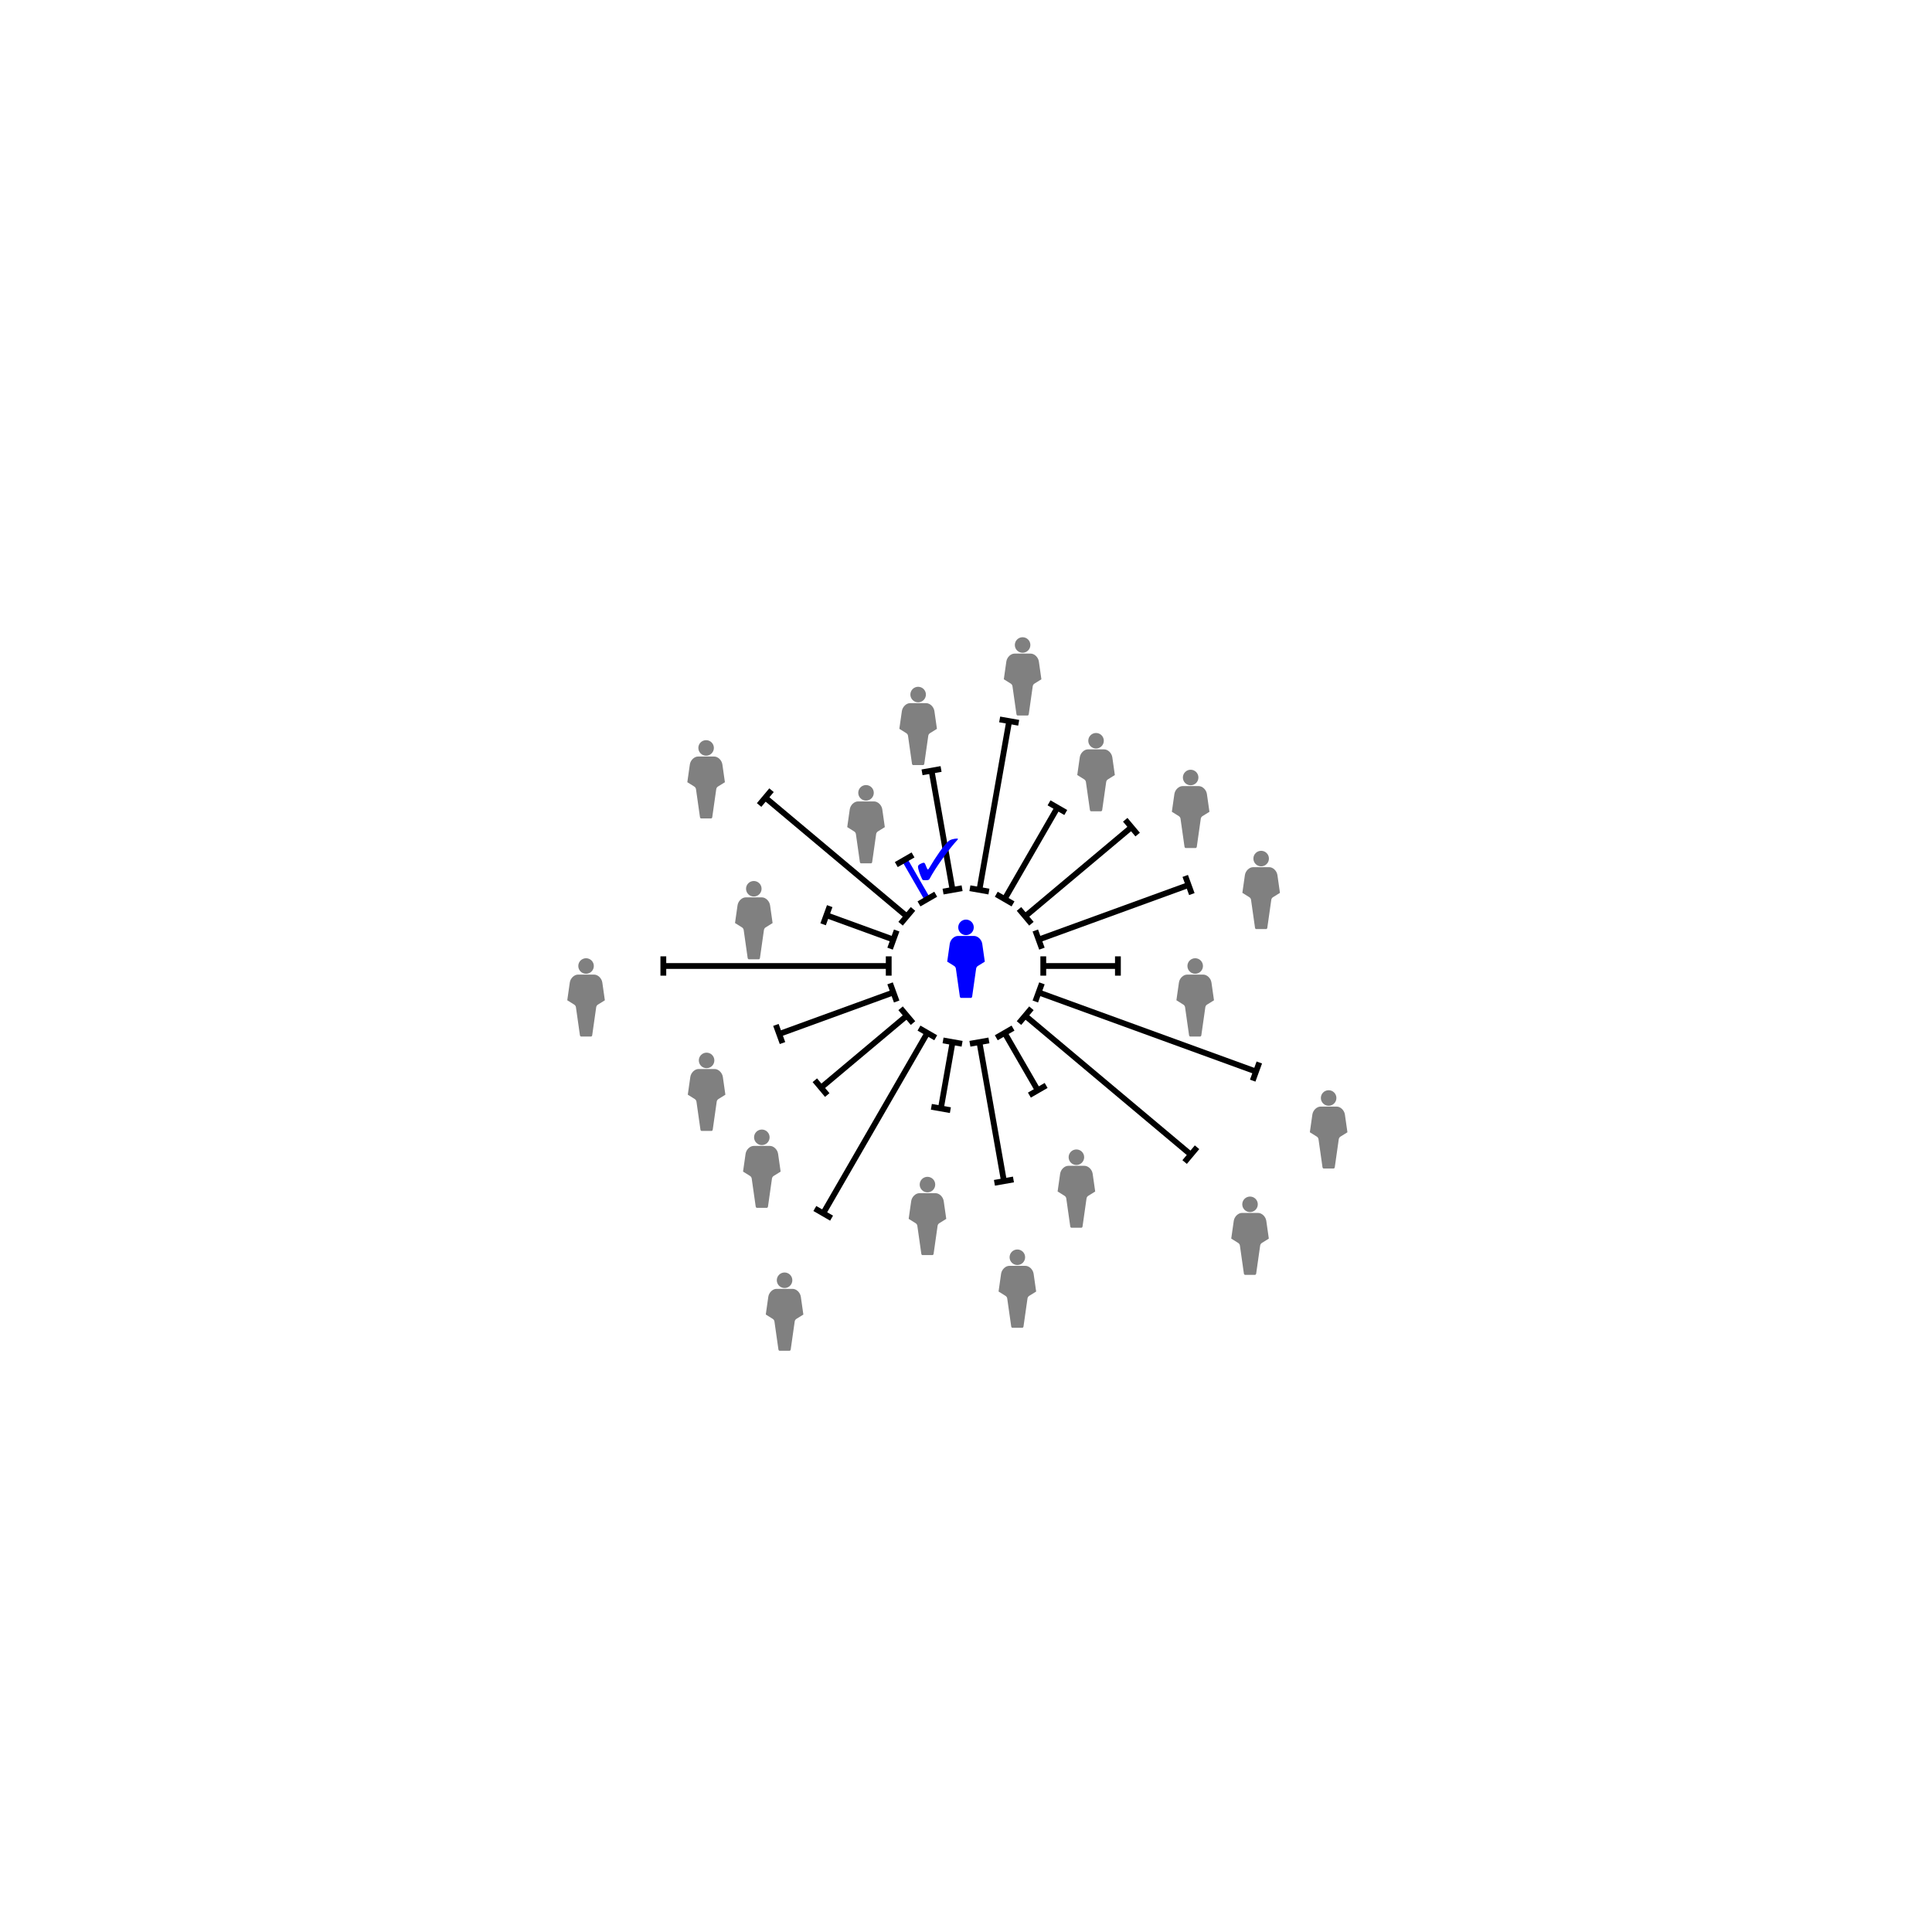
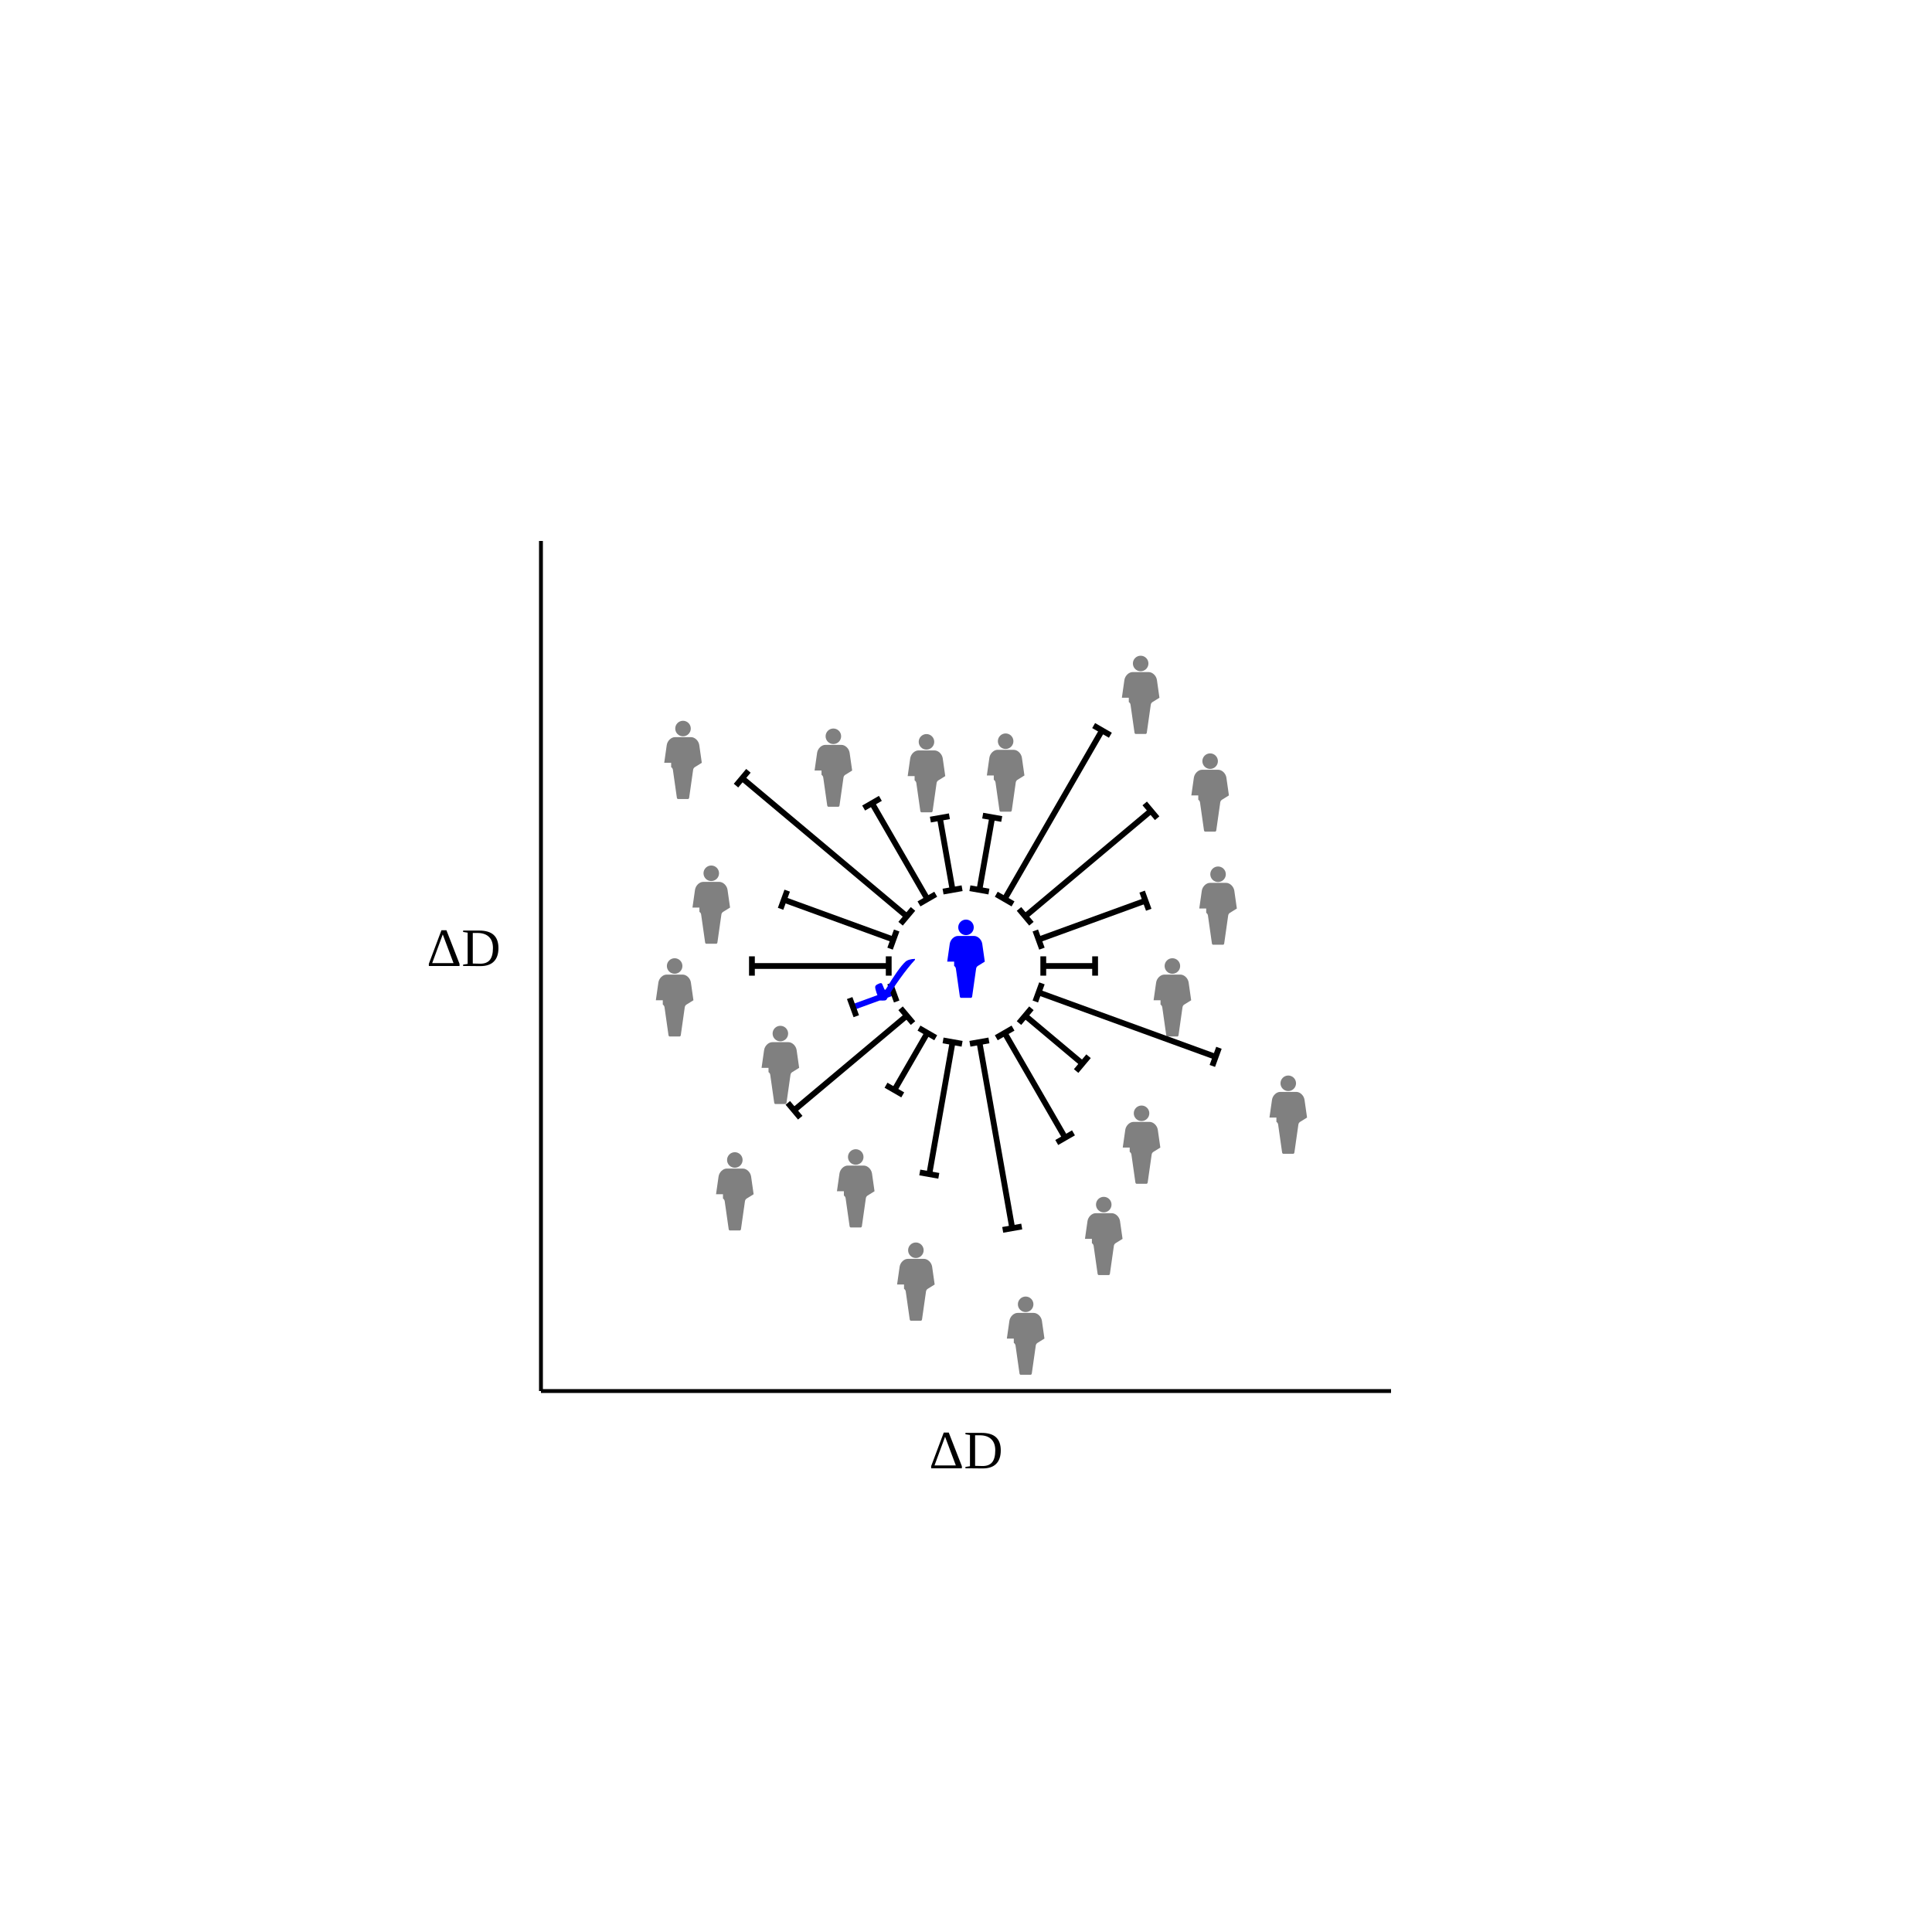
- <svg xmlns="http://www.w3.org/2000/svg" baseProfile="full" height="500px" version="1.1" width="500px">
+ <svg xmlns="http://www.w3.org/2000/svg" baseProfile="full" height="500" version="1.1" width="500">
  <defs>
    <marker id="start_arrow" markerHeight="6" markerWidth="6" orient="auto" refX="3" refY="3">
      <path d="M6,0 L0,3 L6,6 Z" fill="black" />
    </marker>
    <marker id="end_arrow" markerHeight="6" markerWidth="6" orient="auto" refX="3" refY="3">
      <path d="M0,0 L6,3 L0,6 Z" fill="black" />
    </marker>
  </defs>
+   <line stroke="black" stroke-width="1" x1="140" x2="360" y1="360" y2="360" />
+   <line stroke="black" stroke-width="1" x1="140" x2="140" y1="360" y2="140" />
+   <text fill="black" font-size="14" text-anchor="middle" x="250.0" y="380">ΔD</text>
+   <text fill="black" font-size="14" text-anchor="middle" x="120" y="250.0">ΔD</text>
  <g fill="blue" transform="translate(235.2963,233.0) scale(0.1)">
-     <circle cx="147.037" cy="70" r="20.104" />
-     <path d="M98.402,158.679 L104.963,112.661 C106.644,101.598 116.398,92.253 126.261,92.253 H167.816 C177.678,92.253 187.431,101.599 189.114,112.661 L195.687,158.766 L177.734,169.911 C175.299,171.423 173.66,173.934 173.256,176.769 L162.956,249.147 C162.951,249.184 162.945,249.222 162.94,249.259 C162.697,251.122 161.041,252.485 160.27,252.485 H133.833 C133.062,252.485 131.406,251.123 131.163,249.259 C131.158,249.222 131.152,249.184 131.147,249.147 L120.845,176.769 C120.442,173.933 118.802,171.423 116.368,169.911 L98.402,158.679 Z" />
+     <circle cx="147.037" cy="70.0" r="20.104" />
+     <path d="M98.402,158.679 L104.963,112.661 C106.644,101.598 116.398,92.253 126.261,92.253 L167.816,92.253 C177.678,92.253 187.431,101.599 189.099,112.573 L195.672,158.678 L177.719,169.823 C175.284,171.335 173.645,173.846 173.241,176.681 L162.941,249.059 C162.936,249.096 162.93,249.134 162.925,249.171 C162.682,251.034 161.026,252.397 160.255,252.397 L133.818,252.397 C133.047,252.397 131.39,251.035 131.147,249.171 C131.142,249.134 131.136,249.096 131.131,249.059 L120.829,176.681 C120.426,173.845 118.786,171.334 116.352,169.823 V158.679 Z" />
  </g>
-   <g fill="grey" transform="translate(294.6115,243.0) scale(0.1)">
-     <circle cx="147.037" cy="70" r="20.104" />
-     <path d="M98.402,158.679 L104.963,112.661 C106.644,101.598 116.398,92.253 126.261,92.253 H167.816 C177.678,92.253 187.431,101.599 189.114,112.661 L195.687,158.766 L177.734,169.911 C175.299,171.423 173.66,173.934 173.256,176.769 L162.956,249.147 C162.951,249.184 162.945,249.222 162.94,249.259 C162.697,251.122 161.041,252.485 160.27,252.485 H133.833 C133.062,252.485 131.406,251.123 131.163,249.259 C131.158,249.222 131.152,249.184 131.147,249.147 L120.845,176.769 C120.442,173.933 118.802,171.423 116.368,169.911 L98.402,158.679 Z" />
+   <g fill="grey" transform="translate(288.7085,243.0) scale(0.1)">
+     <circle cx="147.037" cy="70.0" r="20.104" />
+     <path d="M98.402,158.679 L104.963,112.661 C106.644,101.598 116.398,92.253 126.261,92.253 L167.816,92.253 C177.678,92.253 187.431,101.599 189.099,112.573 L195.672,158.678 L177.719,169.823 C175.284,171.335 173.645,173.846 173.241,176.681 L162.941,249.059 C162.936,249.096 162.93,249.134 162.925,249.171 C162.682,251.034 161.026,252.397 160.255,252.397 L133.818,252.397 C133.047,252.397 131.39,251.035 131.147,249.171 C131.142,249.134 131.136,249.096 131.131,249.059 L120.829,176.681 C120.426,173.845 118.786,171.334 116.352,169.823 V158.679 Z" />
  </g>
-   <line stroke="black" stroke-width="1.5" x1="270.0" x2="289.315" y1="250.0" y2="250.0" />
+   <line stroke="black" stroke-width="1.5" x1="270.0" x2="283.412" y1="250.0" y2="250.0" />
  <line stroke="black" stroke-width="1.5" x1="270.0" x2="270.0" y1="252.5" y2="247.5" />
-   <line stroke="black" stroke-width="1.5" x1="289.315" x2="289.315" y1="252.5" y2="247.5" />
-   <g fill="grey" transform="translate(329.1454,277.1583) scale(0.1)">
-     <circle cx="147.037" cy="70" r="20.104" />
-     <path d="M98.402,158.679 L104.963,112.661 C106.644,101.598 116.398,92.253 126.261,92.253 H167.816 C177.678,92.253 187.431,101.599 189.114,112.661 L195.687,158.766 L177.734,169.911 C175.299,171.423 173.66,173.934 173.256,176.769 L162.956,249.147 C162.951,249.184 162.945,249.222 162.94,249.259 C162.697,251.122 161.041,252.485 160.27,252.485 H133.833 C133.062,252.485 131.406,251.123 131.163,249.259 C131.158,249.222 131.152,249.184 131.147,249.147 L120.845,176.769 C120.442,173.933 118.802,171.423 116.368,169.911 L98.402,158.679 Z" />
+   <line stroke="black" stroke-width="1.5" x1="283.412" x2="283.412" y1="252.5" y2="247.5" />
+   <g fill="grey" transform="translate(318.6965,273.3552) scale(0.1)">
+     <circle cx="147.037" cy="70.0" r="20.104" />
+     <path d="M98.402,158.679 L104.963,112.661 C106.644,101.598 116.398,92.253 126.261,92.253 L167.816,92.253 C177.678,92.253 187.431,101.599 189.099,112.573 L195.672,158.678 L177.719,169.823 C175.284,171.335 173.645,173.846 173.241,176.681 L162.941,249.059 C162.936,249.096 162.93,249.134 162.925,249.171 C162.682,251.034 161.026,252.397 160.255,252.397 L133.818,252.397 C133.047,252.397 131.39,251.035 131.147,249.171 C131.142,249.134 131.136,249.096 131.131,249.059 L120.829,176.681 C120.426,173.845 118.786,171.334 116.352,169.823 V158.679 Z" />
  </g>
-   <line stroke="black" stroke-width="1.5" x1="268.794" x2="325.055" y1="256.84" y2="277.318" />
+   <line stroke="black" stroke-width="1.5" x1="268.794" x2="314.606" y1="256.84" y2="273.515" />
  <line stroke="black" stroke-width="1.5" x1="267.939" x2="269.649" y1="259.19" y2="254.491" />
-   <line stroke="black" stroke-width="1.5" x1="324.2" x2="325.91" y1="279.667" y2="274.969" />
-   <g fill="grey" transform="translate(308.8025,304.6791) scale(0.1)">
-     <circle cx="147.037" cy="70" r="20.104" />
-     <path d="M98.402,158.679 L104.963,112.661 C106.644,101.598 116.398,92.253 126.261,92.253 H167.816 C177.678,92.253 187.431,101.599 189.114,112.661 L195.687,158.766 L177.734,169.911 C175.299,171.423 173.66,173.934 173.256,176.769 L162.956,249.147 C162.951,249.184 162.945,249.222 162.94,249.259 C162.697,251.122 161.041,252.485 160.27,252.485 H133.833 C133.062,252.485 131.406,251.123 131.163,249.259 C131.158,249.222 131.152,249.184 131.147,249.147 L120.845,176.769 C120.442,173.933 118.802,171.423 116.368,169.911 L98.402,158.679 Z" />
+   <line stroke="black" stroke-width="1.5" x1="313.751" x2="315.461" y1="275.864" y2="271.166" />
+   <g fill="grey" transform="translate(280.7264,281.1204) scale(0.1)">
+     <circle cx="147.037" cy="70.0" r="20.104" />
+     <path d="M98.402,158.679 L104.963,112.661 C106.644,101.598 116.398,92.253 126.261,92.253 L167.816,92.253 C177.678,92.253 187.431,101.599 189.099,112.573 L195.672,158.678 L177.719,169.823 C175.284,171.335 173.645,173.846 173.241,176.681 L162.941,249.059 C162.936,249.096 162.93,249.134 162.925,249.171 C162.682,251.034 161.026,252.397 160.255,252.397 L133.818,252.397 C133.047,252.397 131.39,251.035 131.147,249.171 C131.142,249.134 131.136,249.096 131.131,249.059 L120.829,176.681 C120.426,173.845 118.786,171.334 116.352,169.823 V158.679 Z" />
  </g>
-   <line stroke="black" stroke-width="1.5" x1="265.321" x2="308.185" y1="262.856" y2="298.823" />
+   <line stroke="black" stroke-width="1.5" x1="265.321" x2="280.109" y1="262.856" y2="275.265" />
  <line stroke="black" stroke-width="1.5" x1="263.714" x2="266.928" y1="264.771" y2="260.941" />
-   <line stroke="black" stroke-width="1.5" x1="306.578" x2="309.792" y1="300.738" y2="296.908" />
-   <g fill="grey" transform="translate(263.8669,292.4857) scale(0.1)">
-     <circle cx="147.037" cy="70" r="20.104" />
-     <path d="M98.402,158.679 L104.963,112.661 C106.644,101.598 116.398,92.253 126.261,92.253 H167.816 C177.678,92.253 187.431,101.599 189.114,112.661 L195.687,158.766 L177.734,169.911 C175.299,171.423 173.66,173.934 173.256,176.769 L162.956,249.147 C162.951,249.184 162.945,249.222 162.94,249.259 C162.697,251.122 161.041,252.485 160.27,252.485 H133.833 C133.062,252.485 131.406,251.123 131.163,249.259 C131.158,249.222 131.152,249.184 131.147,249.147 L120.845,176.769 C120.442,173.933 118.802,171.423 116.368,169.911 L98.402,158.679 Z" />
+   <line stroke="black" stroke-width="1.5" x1="278.502" x2="281.716" y1="277.18" y2="273.35" />
+   <g fill="grey" transform="translate(270.9473,304.7493) scale(0.1)">
+     <circle cx="147.037" cy="70.0" r="20.104" />
+     <path d="M98.402,158.679 L104.963,112.661 C106.644,101.598 116.398,92.253 126.261,92.253 L167.816,92.253 C177.678,92.253 187.431,101.599 189.099,112.573 L195.672,158.678 L177.719,169.823 C175.284,171.335 173.645,173.846 173.241,176.681 L162.941,249.059 C162.936,249.096 162.93,249.134 162.925,249.171 C162.682,251.034 161.026,252.397 160.255,252.397 L133.818,252.397 C133.047,252.397 131.39,251.035 131.147,249.171 C131.142,249.134 131.136,249.096 131.131,249.059 L120.829,176.681 C120.426,173.845 118.786,171.334 116.352,169.823 V158.679 Z" />
  </g>
-   <line stroke="black" stroke-width="1.5" x1="260.0" x2="268.571" y1="267.321" y2="282.165" />
+   <line stroke="black" stroke-width="1.5" x1="260.0" x2="275.651" y1="267.321" y2="294.429" />
  <line stroke="black" stroke-width="1.5" x1="257.835" x2="262.165" y1="268.571" y2="266.071" />
-   <line stroke="black" stroke-width="1.5" x1="266.406" x2="270.736" y1="283.415" y2="280.915" />
-   <g fill="grey" transform="translate(248.587,318.3752) scale(0.1)">
-     <circle cx="147.037" cy="70" r="20.104" />
-     <path d="M98.402,158.679 L104.963,112.661 C106.644,101.598 116.398,92.253 126.261,92.253 H167.816 C177.678,92.253 187.431,101.599 189.114,112.661 L195.687,158.766 L177.734,169.911 C175.299,171.423 173.66,173.934 173.256,176.769 L162.956,249.147 C162.951,249.184 162.945,249.222 162.94,249.259 C162.697,251.122 161.041,252.485 160.27,252.485 H133.833 C133.062,252.485 131.406,251.123 131.163,249.259 C131.158,249.222 131.152,249.184 131.147,249.147 L120.845,176.769 C120.442,173.933 118.802,171.423 116.368,169.911 L98.402,158.679 Z" />
+   <line stroke="black" stroke-width="1.5" x1="273.486" x2="277.816" y1="295.679" y2="293.179" />
+   <g fill="grey" transform="translate(250.7343,330.5535) scale(0.1)">
+     <circle cx="147.037" cy="70.0" r="20.104" />
+     <path d="M98.402,158.679 L104.963,112.661 C106.644,101.598 116.398,92.253 126.261,92.253 L167.816,92.253 C177.678,92.253 187.431,101.599 189.099,112.573 L195.672,158.678 L177.719,169.823 C175.284,171.335 173.645,173.846 173.241,176.681 L162.941,249.059 C162.936,249.096 162.93,249.134 162.925,249.171 C162.682,251.034 161.026,252.397 160.255,252.397 L133.818,252.397 C133.047,252.397 131.39,251.035 131.147,249.171 C131.142,249.134 131.136,249.096 131.131,249.059 L120.829,176.681 C120.426,173.845 118.786,171.334 116.352,169.823 V158.679 Z" />
  </g>
-   <line stroke="black" stroke-width="1.5" x1="253.473" x2="259.818" y1="269.696" y2="305.679" />
+   <line stroke="black" stroke-width="1.5" x1="253.473" x2="261.965" y1="269.696" y2="317.857" />
  <line stroke="black" stroke-width="1.5" x1="251.011" x2="255.935" y1="270.13" y2="269.262" />
-   <line stroke="black" stroke-width="1.5" x1="257.356" x2="262.28" y1="306.113" y2="305.245" />
-   <g fill="grey" transform="translate(225.3217,299.5687) scale(0.1)">
-     <circle cx="147.037" cy="70" r="20.104" />
-     <path d="M98.402,158.679 L104.963,112.661 C106.644,101.598 116.398,92.253 126.261,92.253 H167.816 C177.678,92.253 187.431,101.599 189.114,112.661 L195.687,158.766 L177.734,169.911 C175.299,171.423 173.66,173.934 173.256,176.769 L162.956,249.147 C162.951,249.184 162.945,249.222 162.94,249.259 C162.697,251.122 161.041,252.485 160.27,252.485 H133.833 C133.062,252.485 131.406,251.123 131.163,249.259 C131.158,249.222 131.152,249.184 131.147,249.147 L120.845,176.769 C120.442,173.933 118.802,171.423 116.368,169.911 L98.402,158.679 Z" />
+   <line stroke="black" stroke-width="1.5" x1="259.503" x2="264.427" y1="318.291" y2="317.423" />
+   <g fill="grey" transform="translate(222.325,316.5637) scale(0.1)">
+     <circle cx="147.037" cy="70.0" r="20.104" />
+     <path d="M98.402,158.679 L104.963,112.661 C106.644,101.598 116.398,92.253 126.261,92.253 L167.816,92.253 C177.678,92.253 187.431,101.599 189.099,112.573 L195.672,158.678 L177.719,169.823 C175.284,171.335 173.645,173.846 173.241,176.681 L162.941,249.059 C162.936,249.096 162.93,249.134 162.925,249.171 C162.682,251.034 161.026,252.397 160.255,252.397 L133.818,252.397 C133.047,252.397 131.39,251.035 131.147,249.171 C131.142,249.134 131.136,249.096 131.131,249.059 L120.829,176.681 C120.426,173.845 118.786,171.334 116.352,169.823 V158.679 Z" />
  </g>
-   <line stroke="black" stroke-width="1.5" x1="246.527" x2="243.498" y1="269.696" y2="286.873" />
+   <line stroke="black" stroke-width="1.5" x1="246.527" x2="240.502" y1="269.696" y2="303.868" />
  <line stroke="black" stroke-width="1.5" x1="244.065" x2="248.989" y1="269.262" y2="270.13" />
-   <line stroke="black" stroke-width="1.5" x1="241.036" x2="245.96" y1="286.438" y2="287.307" />
-   <g fill="grey" transform="translate(188.3414,324.3283) scale(0.1)">
-     <circle cx="147.037" cy="70" r="20.104" />
-     <path d="M98.402,158.679 L104.963,112.661 C106.644,101.598 116.398,92.253 126.261,92.253 H167.816 C177.678,92.253 187.431,101.599 189.114,112.661 L195.687,158.766 L177.734,169.911 C175.299,171.423 173.66,173.934 173.256,176.769 L162.956,249.147 C162.951,249.184 162.945,249.222 162.94,249.259 C162.697,251.122 161.041,252.485 160.27,252.485 H133.833 C133.062,252.485 131.406,251.123 131.163,249.259 C131.158,249.222 131.152,249.184 131.147,249.147 L120.845,176.769 C120.442,173.933 118.802,171.423 116.368,169.911 L98.402,158.679 Z" />
+   <line stroke="black" stroke-width="1.5" x1="238.04" x2="242.964" y1="303.433" y2="304.302" />
+   <g fill="grey" transform="translate(206.7603,292.4258) scale(0.1)">
+     <circle cx="147.037" cy="70.0" r="20.104" />
+     <path d="M98.402,158.679 L104.963,112.661 C106.644,101.598 116.398,92.253 126.261,92.253 L167.816,92.253 C177.678,92.253 187.431,101.599 189.099,112.573 L195.672,158.678 L177.719,169.823 C175.284,171.335 173.645,173.846 173.241,176.681 L162.941,249.059 C162.936,249.096 162.93,249.134 162.925,249.171 C162.682,251.034 161.026,252.397 160.255,252.397 L133.818,252.397 C133.047,252.397 131.39,251.035 131.147,249.171 C131.142,249.134 131.136,249.096 131.131,249.059 L120.829,176.681 C120.426,173.845 118.786,171.334 116.352,169.823 V158.679 Z" />
  </g>
-   <line stroke="black" stroke-width="1.5" x1="240.0" x2="213.045" y1="267.321" y2="314.008" />
+   <line stroke="black" stroke-width="1.5" x1="240.0" x2="231.464" y1="267.321" y2="282.105" />
  <line stroke="black" stroke-width="1.5" x1="237.835" x2="242.165" y1="266.071" y2="268.571" />
-   <line stroke="black" stroke-width="1.5" x1="210.88" x2="215.21" y1="312.758" y2="315.258" />
-   <g fill="grey" transform="translate(182.4591,287.3357) scale(0.1)">
-     <circle cx="147.037" cy="70" r="20.104" />
-     <path d="M98.402,158.679 L104.963,112.661 C106.644,101.598 116.398,92.253 126.261,92.253 H167.816 C177.678,92.253 187.431,101.599 189.114,112.661 L195.687,158.766 L177.734,169.911 C175.299,171.423 173.66,173.934 173.256,176.769 L162.956,249.147 C162.951,249.184 162.945,249.222 162.94,249.259 C162.697,251.122 161.041,252.485 160.27,252.485 H133.833 C133.062,252.485 131.406,251.123 131.163,249.259 C131.158,249.222 131.152,249.184 131.147,249.147 L120.845,176.769 C120.442,173.933 118.802,171.423 116.368,169.911 L98.402,158.679 Z" />
+   <line stroke="black" stroke-width="1.5" x1="229.299" x2="233.629" y1="280.855" y2="283.355" />
+   <g fill="grey" transform="translate(175.4702,293.2) scale(0.1)">
+     <circle cx="147.037" cy="70.0" r="20.104" />
+     <path d="M98.402,158.679 L104.963,112.661 C106.644,101.598 116.398,92.253 126.261,92.253 L167.816,92.253 C177.678,92.253 187.431,101.599 189.099,112.573 L195.672,158.678 L177.719,169.823 C175.284,171.335 173.645,173.846 173.241,176.681 L162.941,249.059 C162.936,249.096 162.93,249.134 162.925,249.171 C162.682,251.034 161.026,252.397 160.255,252.397 L133.818,252.397 C133.047,252.397 131.39,251.035 131.147,249.171 C131.142,249.134 131.136,249.096 131.131,249.059 L120.829,176.681 C120.426,173.845 118.786,171.334 116.352,169.823 V158.679 Z" />
  </g>
-   <line stroke="black" stroke-width="1.5" x1="234.679" x2="212.484" y1="262.856" y2="281.48" />
+   <line stroke="black" stroke-width="1.5" x1="234.679" x2="205.495" y1="262.856" y2="287.344" />
  <line stroke="black" stroke-width="1.5" x1="233.072" x2="236.286" y1="260.941" y2="264.771" />
-   <line stroke="black" stroke-width="1.5" x1="210.877" x2="214.091" y1="279.565" y2="283.395" />
-   <g fill="grey" transform="translate(168.1595,267.4358) scale(0.1)">
-     <circle cx="147.037" cy="70" r="20.104" />
-     <path d="M98.402,158.679 L104.963,112.661 C106.644,101.598 116.398,92.253 126.261,92.253 H167.816 C177.678,92.253 187.431,101.599 189.114,112.661 L195.687,158.766 L177.734,169.911 C175.299,171.423 173.66,173.934 173.256,176.769 L162.956,249.147 C162.951,249.184 162.945,249.222 162.94,249.259 C162.697,251.122 161.041,252.485 160.27,252.485 H133.833 C133.062,252.485 131.406,251.123 131.163,249.259 C131.158,249.222 131.152,249.184 131.147,249.147 L120.845,176.769 C120.442,173.933 118.802,171.423 116.368,169.911 L98.402,158.679 Z" />
+   <line stroke="black" stroke-width="1.5" x1="203.888" x2="207.102" y1="285.429" y2="289.259" />
+   <g fill="grey" transform="translate(187.2537,260.4861) scale(0.1)">
+     <circle cx="147.037" cy="70.0" r="20.104" />
+     <path d="M98.402,158.679 L104.963,112.661 C106.644,101.598 116.398,92.253 126.261,92.253 L167.816,92.253 C177.678,92.253 187.431,101.599 189.099,112.573 L195.672,158.678 L177.719,169.823 C175.284,171.335 173.645,173.846 173.241,176.681 L162.941,249.059 C162.936,249.096 162.93,249.134 162.925,249.171 C162.682,251.034 161.026,252.397 160.255,252.397 L133.818,252.397 C133.047,252.397 131.39,251.035 131.147,249.171 C131.142,249.134 131.136,249.096 131.131,249.059 L120.829,176.681 C120.426,173.845 118.786,171.334 116.352,169.823 V158.679 Z" />
  </g>
-   <line stroke="black" stroke-width="1.5" x1="231.206" x2="201.657" y1="256.84" y2="267.595" />
+   <line stroke="blue" stroke-width="1.5" x1="231.206" x2="220.751" y1="256.84" y2="260.646" />
  <line stroke="black" stroke-width="1.5" x1="230.351" x2="232.061" y1="254.491" y2="259.19" />
-   <line stroke="black" stroke-width="1.5" x1="200.802" x2="202.512" y1="265.246" y2="269.945" />
-   <g fill="grey" transform="translate(136.9678,243.0) scale(0.1)">
-     <circle cx="147.037" cy="70" r="20.104" />
-     <path d="M98.402,158.679 L104.963,112.661 C106.644,101.598 116.398,92.253 126.261,92.253 H167.816 C177.678,92.253 187.431,101.599 189.114,112.661 L195.687,158.766 L177.734,169.911 C175.299,171.423 173.66,173.934 173.256,176.769 L162.956,249.147 C162.951,249.184 162.945,249.222 162.94,249.259 C162.697,251.122 161.041,252.485 160.27,252.485 H133.833 C133.062,252.485 131.406,251.123 131.163,249.259 C131.158,249.222 131.152,249.184 131.147,249.147 L120.845,176.769 C120.442,173.933 118.802,171.423 116.368,169.911 L98.402,158.679 Z" />
+   <line stroke="black" stroke-width="1.5" x1="219.896" x2="221.606" y1="258.296" y2="262.995" />
+   <g fill="grey" transform="translate(159.8928,243.0) scale(0.1)">
+     <circle cx="147.037" cy="70.0" r="20.104" />
+     <path d="M98.402,158.679 L104.963,112.661 C106.644,101.598 116.398,92.253 126.261,92.253 L167.816,92.253 C177.678,92.253 187.431,101.599 189.099,112.573 L195.672,158.678 L177.719,169.823 C175.284,171.335 173.645,173.846 173.241,176.681 L162.941,249.059 C162.936,249.096 162.93,249.134 162.925,249.171 C162.682,251.034 161.026,252.397 160.255,252.397 L133.818,252.397 C133.047,252.397 131.39,251.035 131.147,249.171 C131.142,249.134 131.136,249.096 131.131,249.059 L120.829,176.681 C120.426,173.845 118.786,171.334 116.352,169.823 V158.679 Z" />
  </g>
-   <line stroke="black" stroke-width="1.5" x1="230.0" x2="171.671" y1="250.0" y2="250.0" />
+   <line stroke="black" stroke-width="1.5" x1="230.0" x2="194.597" y1="250.0" y2="250.0" />
  <line stroke="black" stroke-width="1.5" x1="230.0" x2="230.0" y1="247.5" y2="252.5" />
-   <line stroke="black" stroke-width="1.5" x1="171.671" x2="171.671" y1="247.5" y2="252.5" />
-   <g fill="grey" transform="translate(180.3808,223.0124) scale(0.1)">
-     <circle cx="147.037" cy="70" r="20.104" />
-     <path d="M98.402,158.679 L104.963,112.661 C106.644,101.598 116.398,92.253 126.261,92.253 H167.816 C177.678,92.253 187.431,101.599 189.114,112.661 L195.687,158.766 L177.734,169.911 C175.299,171.423 173.66,173.934 173.256,176.769 L162.956,249.147 C162.951,249.184 162.945,249.222 162.94,249.259 C162.697,251.122 161.041,252.485 160.27,252.485 H133.833 C133.062,252.485 131.406,251.123 131.163,249.259 C131.158,249.222 131.152,249.184 131.147,249.147 L120.845,176.769 C120.442,173.933 118.802,171.423 116.368,169.911 L98.402,158.679 Z" />
+   <line stroke="black" stroke-width="1.5" x1="194.597" x2="194.597" y1="247.5" y2="252.5" />
+   <g fill="grey" transform="translate(169.3715,219.0053) scale(0.1)">
+     <circle cx="147.037" cy="70.0" r="20.104" />
+     <path d="M98.402,158.679 L104.963,112.661 C106.644,101.598 116.398,92.253 126.261,92.253 L167.816,92.253 C177.678,92.253 187.431,101.599 189.099,112.573 L195.672,158.678 L177.719,169.823 C175.284,171.335 173.645,173.846 173.241,176.681 L162.941,249.059 C162.936,249.096 162.93,249.134 162.925,249.171 C162.682,251.034 161.026,252.397 160.255,252.397 L133.818,252.397 C133.047,252.397 131.39,251.035 131.147,249.171 C131.142,249.134 131.136,249.096 131.131,249.059 L120.829,176.681 C120.426,173.845 118.786,171.334 116.352,169.823 V158.679 Z" />
  </g>
-   <line stroke="black" stroke-width="1.5" x1="231.206" x2="213.878" y1="243.16" y2="236.853" />
+   <line stroke="black" stroke-width="1.5" x1="231.206" x2="202.869" y1="243.16" y2="232.846" />
  <line stroke="black" stroke-width="1.5" x1="232.061" x2="230.351" y1="240.81" y2="245.509" />
-   <line stroke="black" stroke-width="1.5" x1="214.733" x2="213.023" y1="234.504" y2="239.202" />
-   <g fill="grey" transform="translate(168.0373,186.563) scale(0.1)">
-     <circle cx="147.037" cy="70" r="20.104" />
-     <path d="M98.402,158.679 L104.963,112.661 C106.644,101.598 116.398,92.253 126.261,92.253 H167.816 C177.678,92.253 187.431,101.599 189.114,112.661 L195.687,158.766 L177.734,169.911 C175.299,171.423 173.66,173.934 173.256,176.769 L162.956,249.147 C162.951,249.184 162.945,249.222 162.94,249.259 C162.697,251.122 161.041,252.485 160.27,252.485 H133.833 C133.062,252.485 131.406,251.123 131.163,249.259 C131.158,249.222 131.152,249.184 131.147,249.147 L120.845,176.769 C120.442,173.933 118.802,171.423 116.368,169.911 L98.402,158.679 Z" />
+   <line stroke="black" stroke-width="1.5" x1="203.724" x2="202.014" y1="230.497" y2="235.195" />
+   <g fill="grey" transform="translate(162.0592,181.5467) scale(0.1)">
+     <circle cx="147.037" cy="70.0" r="20.104" />
+     <path d="M98.402,158.679 L104.963,112.661 C106.644,101.598 116.398,92.253 126.261,92.253 L167.816,92.253 C177.678,92.253 187.431,101.599 189.099,112.573 L195.672,158.678 L177.719,169.823 C175.284,171.335 173.645,173.846 173.241,176.681 L162.941,249.059 C162.936,249.096 162.93,249.134 162.925,249.171 C162.682,251.034 161.026,252.397 160.255,252.397 L133.818,252.397 C133.047,252.397 131.39,251.035 131.147,249.171 C131.142,249.134 131.136,249.096 131.131,249.059 L120.829,176.681 C120.426,173.845 118.786,171.334 116.352,169.823 V158.679 Z" />
  </g>
-   <line stroke="black" stroke-width="1.5" x1="234.679" x2="198.062" y1="237.144" y2="206.419" />
+   <line stroke="black" stroke-width="1.5" x1="234.679" x2="192.084" y1="237.144" y2="201.402" />
  <line stroke="black" stroke-width="1.5" x1="236.286" x2="233.072" y1="235.229" y2="239.059" />
-   <line stroke="black" stroke-width="1.5" x1="199.669" x2="196.455" y1="204.504" y2="208.334" />
-   <g fill="grey" transform="translate(209.4219,198.1842) scale(0.1)">
-     <circle cx="147.037" cy="70" r="20.104" />
-     <path d="M98.402,158.679 L104.963,112.661 C106.644,101.598 116.398,92.253 126.261,92.253 H167.816 C177.678,92.253 187.431,101.599 189.114,112.661 L195.687,158.766 L177.734,169.911 C175.299,171.423 173.66,173.934 173.256,176.769 L162.956,249.147 C162.951,249.184 162.945,249.222 162.94,249.259 C162.697,251.122 161.041,252.485 160.27,252.485 H133.833 C133.062,252.485 131.406,251.123 131.163,249.259 C131.158,249.222 131.152,249.184 131.147,249.147 L120.845,176.769 C120.442,173.933 118.802,171.423 116.368,169.911 L98.402,158.679 Z" />
+   <line stroke="black" stroke-width="1.5" x1="193.691" x2="190.477" y1="199.487" y2="203.318" />
+   <g fill="grey" transform="translate(200.9715,183.5477) scale(0.1)">
+     <circle cx="147.037" cy="70.0" r="20.104" />
+     <path d="M98.402,158.679 L104.963,112.661 C106.644,101.598 116.398,92.253 126.261,92.253 L167.816,92.253 C177.678,92.253 187.431,101.599 189.099,112.573 L195.672,158.678 L177.719,169.823 C175.284,171.335 173.645,173.846 173.241,176.681 L162.941,249.059 C162.936,249.096 162.93,249.134 162.925,249.171 C162.682,251.034 161.026,252.397 160.255,252.397 L133.818,252.397 C133.047,252.397 131.39,251.035 131.147,249.171 C131.142,249.134 131.136,249.096 131.131,249.059 L120.829,176.681 C120.426,173.845 118.786,171.334 116.352,169.823 V158.679 Z" />
  </g>
-   <line stroke="blue" stroke-width="1.5" x1="240.0" x2="234.126" y1="232.679" y2="222.505" />
+   <line stroke="black" stroke-width="1.5" x1="240.0" x2="225.675" y1="232.679" y2="207.868" />
  <line stroke="black" stroke-width="1.5" x1="242.165" x2="237.835" y1="231.429" y2="233.929" />
-   <line stroke="black" stroke-width="1.5" x1="236.291" x2="231.96" y1="221.255" y2="223.755" />
-   <g fill="grey" transform="translate(222.9093,172.7497) scale(0.1)">
-     <circle cx="147.037" cy="70" r="20.104" />
-     <path d="M98.402,158.679 L104.963,112.661 C106.644,101.598 116.398,92.253 126.261,92.253 H167.816 C177.678,92.253 187.431,101.599 189.114,112.661 L195.687,158.766 L177.734,169.911 C175.299,171.423 173.66,173.934 173.256,176.769 L162.956,249.147 C162.951,249.184 162.945,249.222 162.94,249.259 C162.697,251.122 161.041,252.485 160.27,252.485 H133.833 C133.062,252.485 131.406,251.123 131.163,249.259 C131.158,249.222 131.152,249.184 131.147,249.147 L120.845,176.769 C120.442,173.933 118.802,171.423 116.368,169.911 L98.402,158.679 Z" />
+   <line stroke="black" stroke-width="1.5" x1="227.84" x2="223.51" y1="206.618" y2="209.118" />
+   <g fill="grey" transform="translate(225.0667,184.9851) scale(0.1)">
+     <circle cx="147.037" cy="70.0" r="20.104" />
+     <path d="M98.402,158.679 L104.963,112.661 C106.644,101.598 116.398,92.253 126.261,92.253 L167.816,92.253 C177.678,92.253 187.431,101.599 189.099,112.573 L195.672,158.678 L177.719,169.823 C175.284,171.335 173.645,173.846 173.241,176.681 L162.941,249.059 C162.936,249.096 162.93,249.134 162.925,249.171 C162.682,251.034 161.026,252.397 160.255,252.397 L133.818,252.397 C133.047,252.397 131.39,251.035 131.147,249.171 C131.142,249.134 131.136,249.096 131.131,249.059 L120.829,176.681 C120.426,173.845 118.786,171.334 116.352,169.823 V158.679 Z" />
  </g>
-   <line stroke="black" stroke-width="1.5" x1="246.527" x2="241.086" y1="230.304" y2="199.446" />
+   <line stroke="black" stroke-width="1.5" x1="246.527" x2="243.243" y1="230.304" y2="211.681" />
  <line stroke="black" stroke-width="1.5" x1="248.989" x2="244.065" y1="229.87" y2="230.738" />
-   <line stroke="black" stroke-width="1.5" x1="243.548" x2="238.624" y1="199.012" y2="199.88" />
-   <g fill="grey" transform="translate(249.9448,159.9243) scale(0.1)">
-     <circle cx="147.037" cy="70" r="20.104" />
-     <path d="M98.402,158.679 L104.963,112.661 C106.644,101.598 116.398,92.253 126.261,92.253 H167.816 C177.678,92.253 187.431,101.599 189.114,112.661 L195.687,158.766 L177.734,169.911 C175.299,171.423 173.66,173.934 173.256,176.769 L162.956,249.147 C162.951,249.184 162.945,249.222 162.94,249.259 C162.697,251.122 161.041,252.485 160.27,252.485 H133.833 C133.062,252.485 131.406,251.123 131.163,249.259 C131.158,249.222 131.152,249.184 131.147,249.147 L120.845,176.769 C120.442,173.933 118.802,171.423 116.368,169.911 L98.402,158.679 Z" />
+   <line stroke="black" stroke-width="1.5" x1="245.705" x2="240.781" y1="211.247" y2="212.115" />
+   <g fill="grey" transform="translate(245.5543,184.8243) scale(0.1)">
+     <circle cx="147.037" cy="70.0" r="20.104" />
+     <path d="M98.402,158.679 L104.963,112.661 C106.644,101.598 116.398,92.253 126.261,92.253 L167.816,92.253 C177.678,92.253 187.431,101.599 189.099,112.573 L195.672,158.678 L177.719,169.823 C175.284,171.335 173.645,173.846 173.241,176.681 L162.941,249.059 C162.936,249.096 162.93,249.134 162.925,249.171 C162.682,251.034 161.026,252.397 160.255,252.397 L133.818,252.397 C133.047,252.397 131.39,251.035 131.147,249.171 C131.142,249.134 131.136,249.096 131.131,249.059 L120.829,176.681 C120.426,173.845 118.786,171.334 116.352,169.823 V158.679 Z" />
  </g>
-   <line stroke="black" stroke-width="1.5" x1="253.473" x2="261.176" y1="230.304" y2="186.62" />
+   <line stroke="black" stroke-width="1.5" x1="253.473" x2="256.785" y1="230.304" y2="211.52" />
  <line stroke="black" stroke-width="1.5" x1="255.935" x2="251.011" y1="230.738" y2="229.87" />
-   <line stroke="black" stroke-width="1.5" x1="263.638" x2="258.714" y1="187.055" y2="186.186" />
-   <g fill="grey" transform="translate(268.9525,184.7058) scale(0.1)">
-     <circle cx="147.037" cy="70" r="20.104" />
-     <path d="M98.402,158.679 L104.963,112.661 C106.644,101.598 116.398,92.253 126.261,92.253 H167.816 C177.678,92.253 187.431,101.599 189.114,112.661 L195.687,158.766 L177.734,169.911 C175.299,171.423 173.66,173.934 173.256,176.769 L162.956,249.147 C162.951,249.184 162.945,249.222 162.94,249.259 C162.697,251.122 161.041,252.485 160.27,252.485 H133.833 C133.062,252.485 131.406,251.123 131.163,249.259 C131.158,249.222 131.152,249.184 131.147,249.147 L120.845,176.769 C120.442,173.933 118.802,171.423 116.368,169.911 L98.402,158.679 Z" />
+   <line stroke="black" stroke-width="1.5" x1="259.247" x2="254.323" y1="211.955" y2="211.086" />
+   <g fill="grey" transform="translate(280.4977,164.7088) scale(0.1)">
+     <circle cx="147.037" cy="70.0" r="20.104" />
+     <path d="M98.402,158.679 L104.963,112.661 C106.644,101.598 116.398,92.253 126.261,92.253 L167.816,92.253 C177.678,92.253 187.431,101.599 189.099,112.573 L195.672,158.678 L177.719,169.823 C175.284,171.335 173.645,173.846 173.241,176.681 L162.941,249.059 C162.936,249.096 162.93,249.134 162.925,249.171 C162.682,251.034 161.026,252.397 160.255,252.397 L133.818,252.397 C133.047,252.397 131.39,251.035 131.147,249.171 C131.142,249.134 131.136,249.096 131.131,249.059 L120.829,176.681 C120.426,173.845 118.786,171.334 116.352,169.823 V158.679 Z" />
  </g>
-   <line stroke="black" stroke-width="1.5" x1="260.0" x2="273.656" y1="232.679" y2="209.026" />
+   <line stroke="black" stroke-width="1.5" x1="260.0" x2="285.201" y1="232.679" y2="189.029" />
  <line stroke="black" stroke-width="1.5" x1="262.165" x2="257.835" y1="233.929" y2="231.429" />
-   <line stroke="black" stroke-width="1.5" x1="275.821" x2="271.491" y1="210.276" y2="207.776" />
-   <g fill="grey" transform="translate(293.4345,194.2162) scale(0.1)">
-     <circle cx="147.037" cy="70" r="20.104" />
-     <path d="M98.402,158.679 L104.963,112.661 C106.644,101.598 116.398,92.253 126.261,92.253 H167.816 C177.678,92.253 187.431,101.599 189.114,112.661 L195.687,158.766 L177.734,169.911 C175.299,171.423 173.66,173.934 173.256,176.769 L162.956,249.147 C162.951,249.184 162.945,249.222 162.94,249.259 C162.697,251.122 161.041,252.485 160.27,252.485 H133.833 C133.062,252.485 131.406,251.123 131.163,249.259 C131.158,249.222 131.152,249.184 131.147,249.147 L120.845,176.769 C120.442,173.933 118.802,171.423 116.368,169.911 L98.402,158.679 Z" />
+   <line stroke="black" stroke-width="1.5" x1="287.367" x2="283.036" y1="190.279" y2="187.779" />
+   <g fill="grey" transform="translate(298.4768,189.9853) scale(0.1)">
+     <circle cx="147.037" cy="70.0" r="20.104" />
+     <path d="M98.402,158.679 L104.963,112.661 C106.644,101.598 116.398,92.253 126.261,92.253 L167.816,92.253 C177.678,92.253 187.431,101.599 189.099,112.573 L195.672,158.678 L177.719,169.823 C175.284,171.335 173.645,173.846 173.241,176.681 L162.941,249.059 C162.936,249.096 162.93,249.134 162.925,249.171 C162.682,251.034 161.026,252.397 160.255,252.397 L133.818,252.397 C133.047,252.397 131.39,251.035 131.147,249.171 C131.142,249.134 131.136,249.096 131.131,249.059 L120.829,176.681 C120.426,173.845 118.786,171.334 116.352,169.823 V158.679 Z" />
  </g>
-   <line stroke="black" stroke-width="1.5" x1="265.321" x2="292.817" y1="237.144" y2="214.072" />
+   <line stroke="black" stroke-width="1.5" x1="265.321" x2="297.86" y1="237.144" y2="209.841" />
  <line stroke="black" stroke-width="1.5" x1="266.928" x2="263.714" y1="239.059" y2="235.229" />
-   <line stroke="black" stroke-width="1.5" x1="294.424" x2="291.21" y1="215.987" y2="212.157" />
-   <g fill="grey" transform="translate(311.6828,215.1976) scale(0.1)">
-     <circle cx="147.037" cy="70" r="20.104" />
-     <path d="M98.402,158.679 L104.963,112.661 C106.644,101.598 116.398,92.253 126.261,92.253 H167.816 C177.678,92.253 187.431,101.599 189.114,112.661 L195.687,158.766 L177.734,169.911 C175.299,171.423 173.66,173.934 173.256,176.769 L162.956,249.147 C162.951,249.184 162.945,249.222 162.94,249.259 C162.697,251.122 161.041,252.485 160.27,252.485 H133.833 C133.062,252.485 131.406,251.123 131.163,249.259 C131.158,249.222 131.152,249.184 131.147,249.147 L120.845,176.769 C120.442,173.933 118.802,171.423 116.368,169.911 L98.402,158.679 Z" />
+   <line stroke="black" stroke-width="1.5" x1="299.467" x2="296.253" y1="211.756" y2="207.926" />
+   <g fill="grey" transform="translate(300.5288,219.2573) scale(0.1)">
+     <circle cx="147.037" cy="70.0" r="20.104" />
+     <path d="M98.402,158.679 L104.963,112.661 C106.644,101.598 116.398,92.253 126.261,92.253 L167.816,92.253 C177.678,92.253 187.431,101.599 189.099,112.573 L195.672,158.678 L177.719,169.823 C175.284,171.335 173.645,173.846 173.241,176.681 L162.941,249.059 C162.936,249.096 162.93,249.134 162.925,249.171 C162.682,251.034 161.026,252.397 160.255,252.397 L133.818,252.397 C133.047,252.397 131.39,251.035 131.147,249.171 C131.142,249.134 131.136,249.096 131.131,249.059 L120.829,176.681 C120.426,173.845 118.786,171.334 116.352,169.823 V158.679 Z" />
  </g>
-   <line stroke="black" stroke-width="1.5" x1="268.794" x2="307.593" y1="243.16" y2="229.038" />
+   <line stroke="black" stroke-width="1.5" x1="268.794" x2="296.439" y1="243.16" y2="233.098" />
  <line stroke="black" stroke-width="1.5" x1="269.649" x2="267.939" y1="245.509" y2="240.81" />
-   <line stroke="black" stroke-width="1.5" x1="308.448" x2="306.738" y1="231.387" y2="226.689" />
-   <text fill="blue" font-size="15px" font-weight="bold" x="237.063" y="227.592">✓</text>
+   <line stroke="black" stroke-width="1.5" x1="297.294" x2="295.584" y1="235.447" y2="230.748" />
+   <text fill="blue" font-size="15px" font-weight="bold" x="225.979" y="258.743">✓</text>
</svg>
